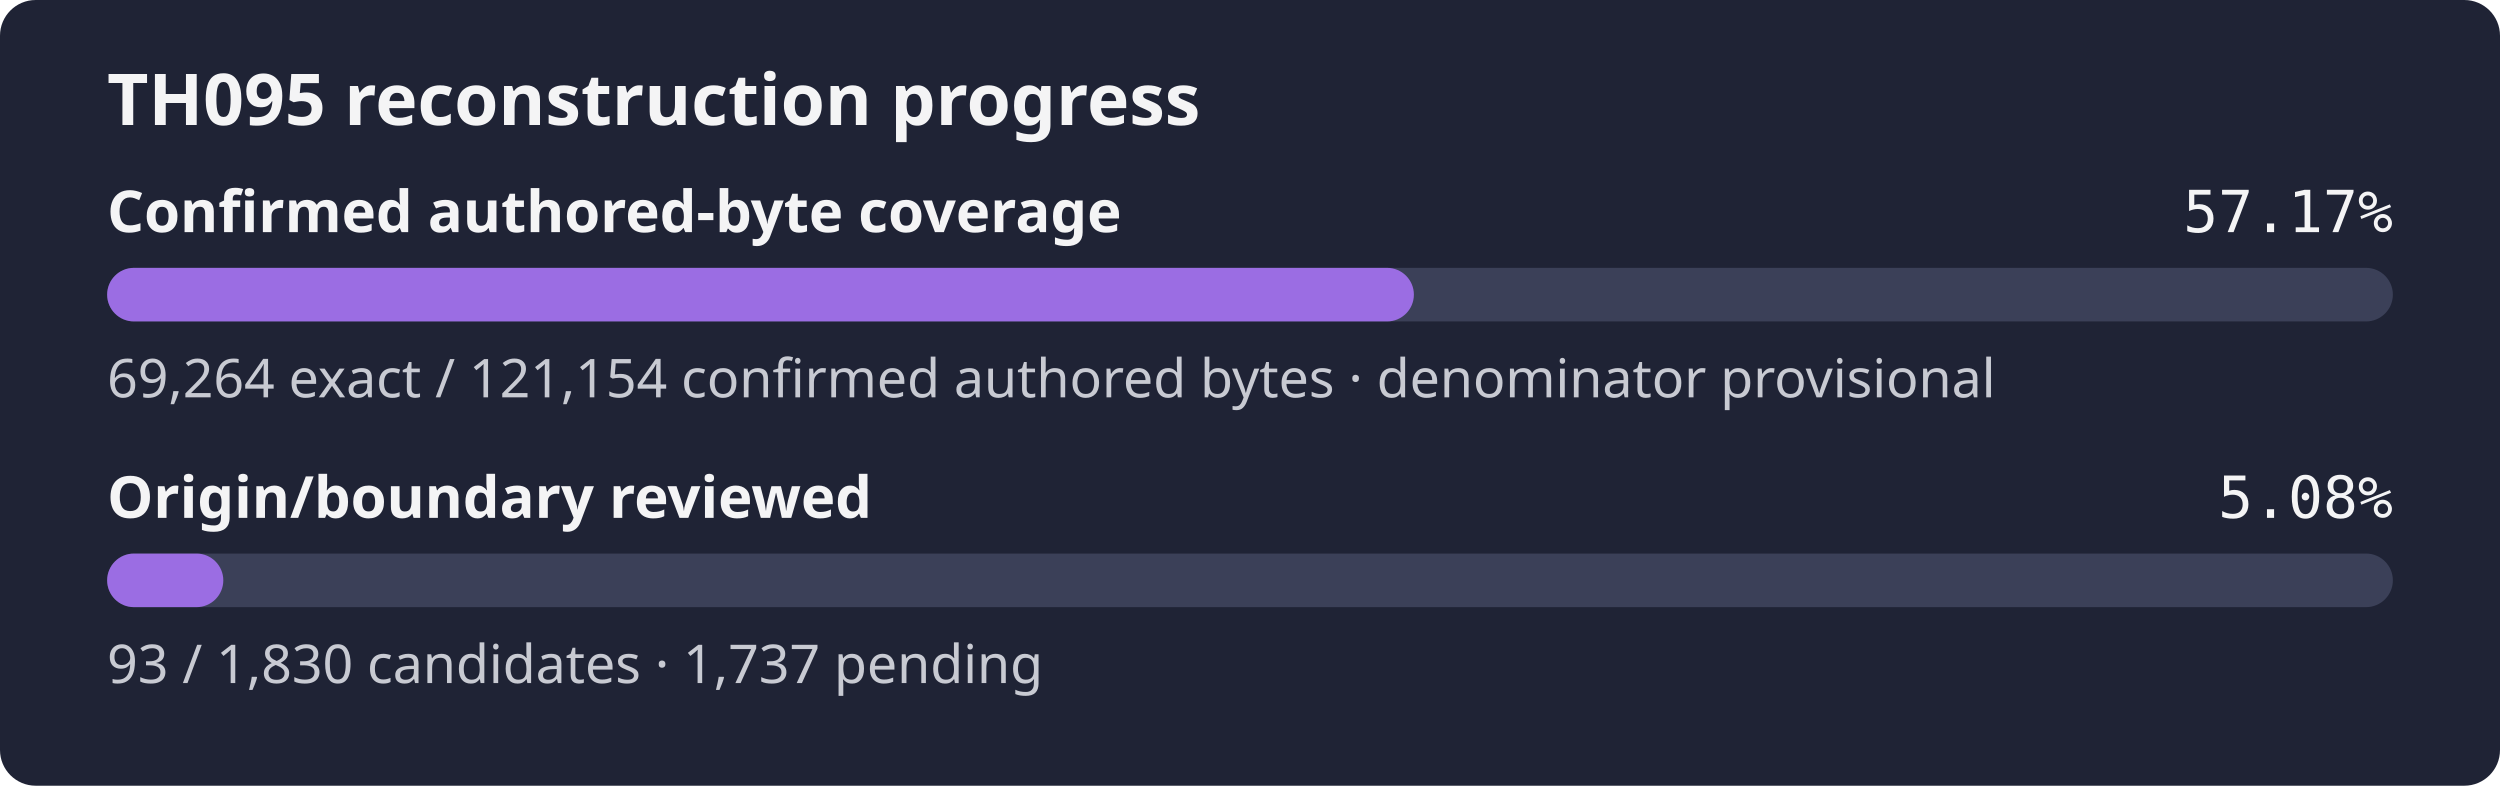
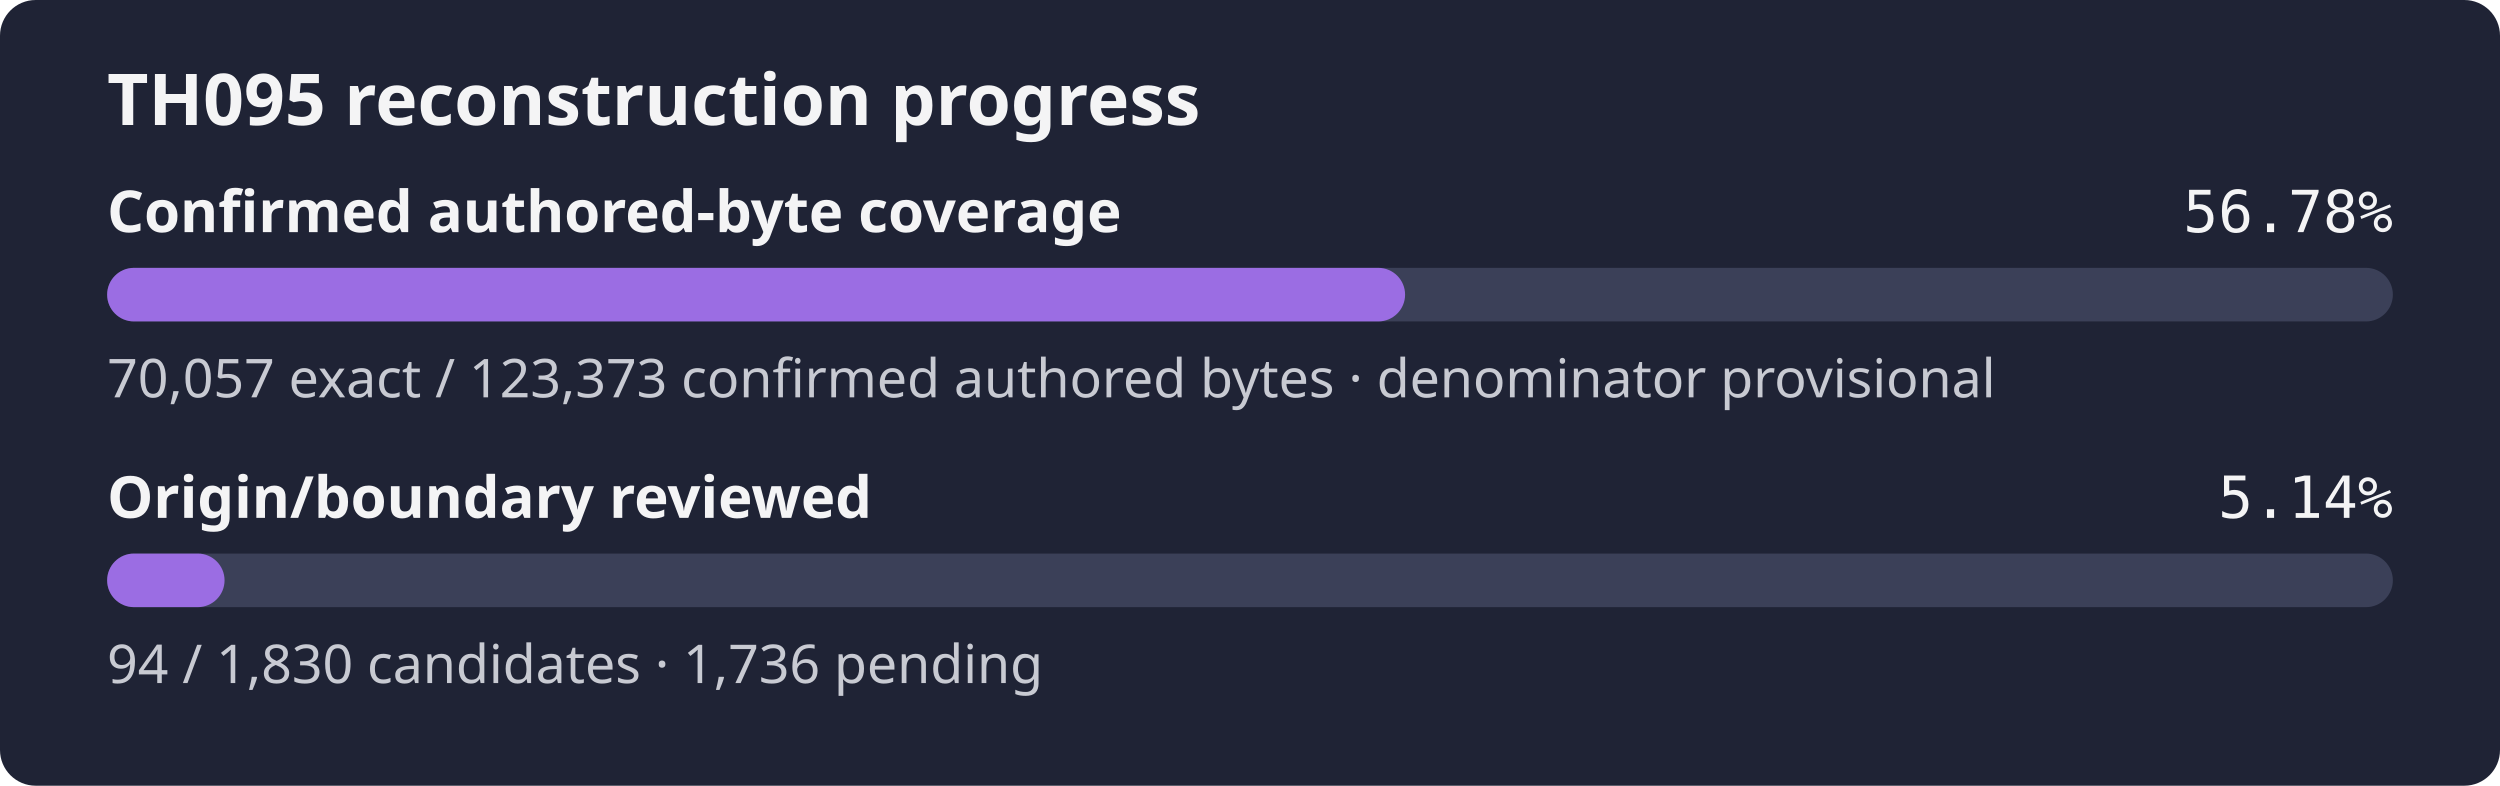
- <svg xmlns="http://www.w3.org/2000/svg" width="560" height="176" role="img" aria-label="TH095 reconstruction progress: 57.17% of the confirmed authored-byte set is exact, origin review 5.08%">
+ <svg xmlns="http://www.w3.org/2000/svg" width="560" height="176" role="img" aria-label="TH095 reconstruction progress: 56.78% of the confirmed authored-byte set is exact, origin review 5.14%">
  <rect width="560" height="176" rx="8" fill="#1f2335" />
  <text x="24" y="28" fill="#f4f4f5" font-family="sans-serif" font-size="16" font-weight="600">TH095 reconstruction progress</text>
  <text x="24" y="52" fill="#f4f4f5" font-family="sans-serif" font-size="13" font-weight="600">Confirmed authored-byte coverage</text>
-   <text x="536" y="52" fill="#f4f4f5" text-anchor="end" font-family="monospace" font-size="13">57.17%</text>
+   <text x="536" y="52" fill="#f4f4f5" text-anchor="end" font-family="monospace" font-size="13">56.78%</text>
  <rect x="24" y="60" width="512" height="12" rx="6" fill="#3b4058" />
-   <rect x="24" y="60" width="292.71" height="12" rx="6" fill="#9b6de3" />
-   <text x="24" y="89" fill="#c8cad2" font-family="sans-serif" font-size="12">69,264 exact / 121,154 confirmed authored bytes · denominator provisional</text>
+   <rect x="24" y="60" width="290.74" height="12" rx="6" fill="#9b6de3" />
+   <text x="24" y="89" fill="#c8cad2" font-family="sans-serif" font-size="12">70,057 exact / 123,373 confirmed authored bytes · denominator provisional</text>
  <text x="24" y="116" fill="#f4f4f5" font-family="sans-serif" font-size="13" font-weight="600">Origin/boundary reviewed</text>
-   <text x="536" y="116" fill="#f4f4f5" text-anchor="end" font-family="monospace" font-size="13">5.08%</text>
+   <text x="536" y="116" fill="#f4f4f5" text-anchor="end" font-family="monospace" font-size="13">5.14%</text>
  <rect x="24" y="124" width="512" height="12" rx="6" fill="#3b4058" />
-   <rect x="24" y="124" width="26.02" height="12" rx="6" fill="#9b6de3" />
-   <text x="24" y="153" fill="#c8cad2" font-family="sans-serif" font-size="12">93 / 1,830 candidates · 1,737 pending</text>
+   <rect x="24" y="124" width="26.30" height="12" rx="6" fill="#9b6de3" />
+   <text x="24" y="153" fill="#c8cad2" font-family="sans-serif" font-size="12">94 / 1,830 candidates · 1,736 pending</text>
</svg>
